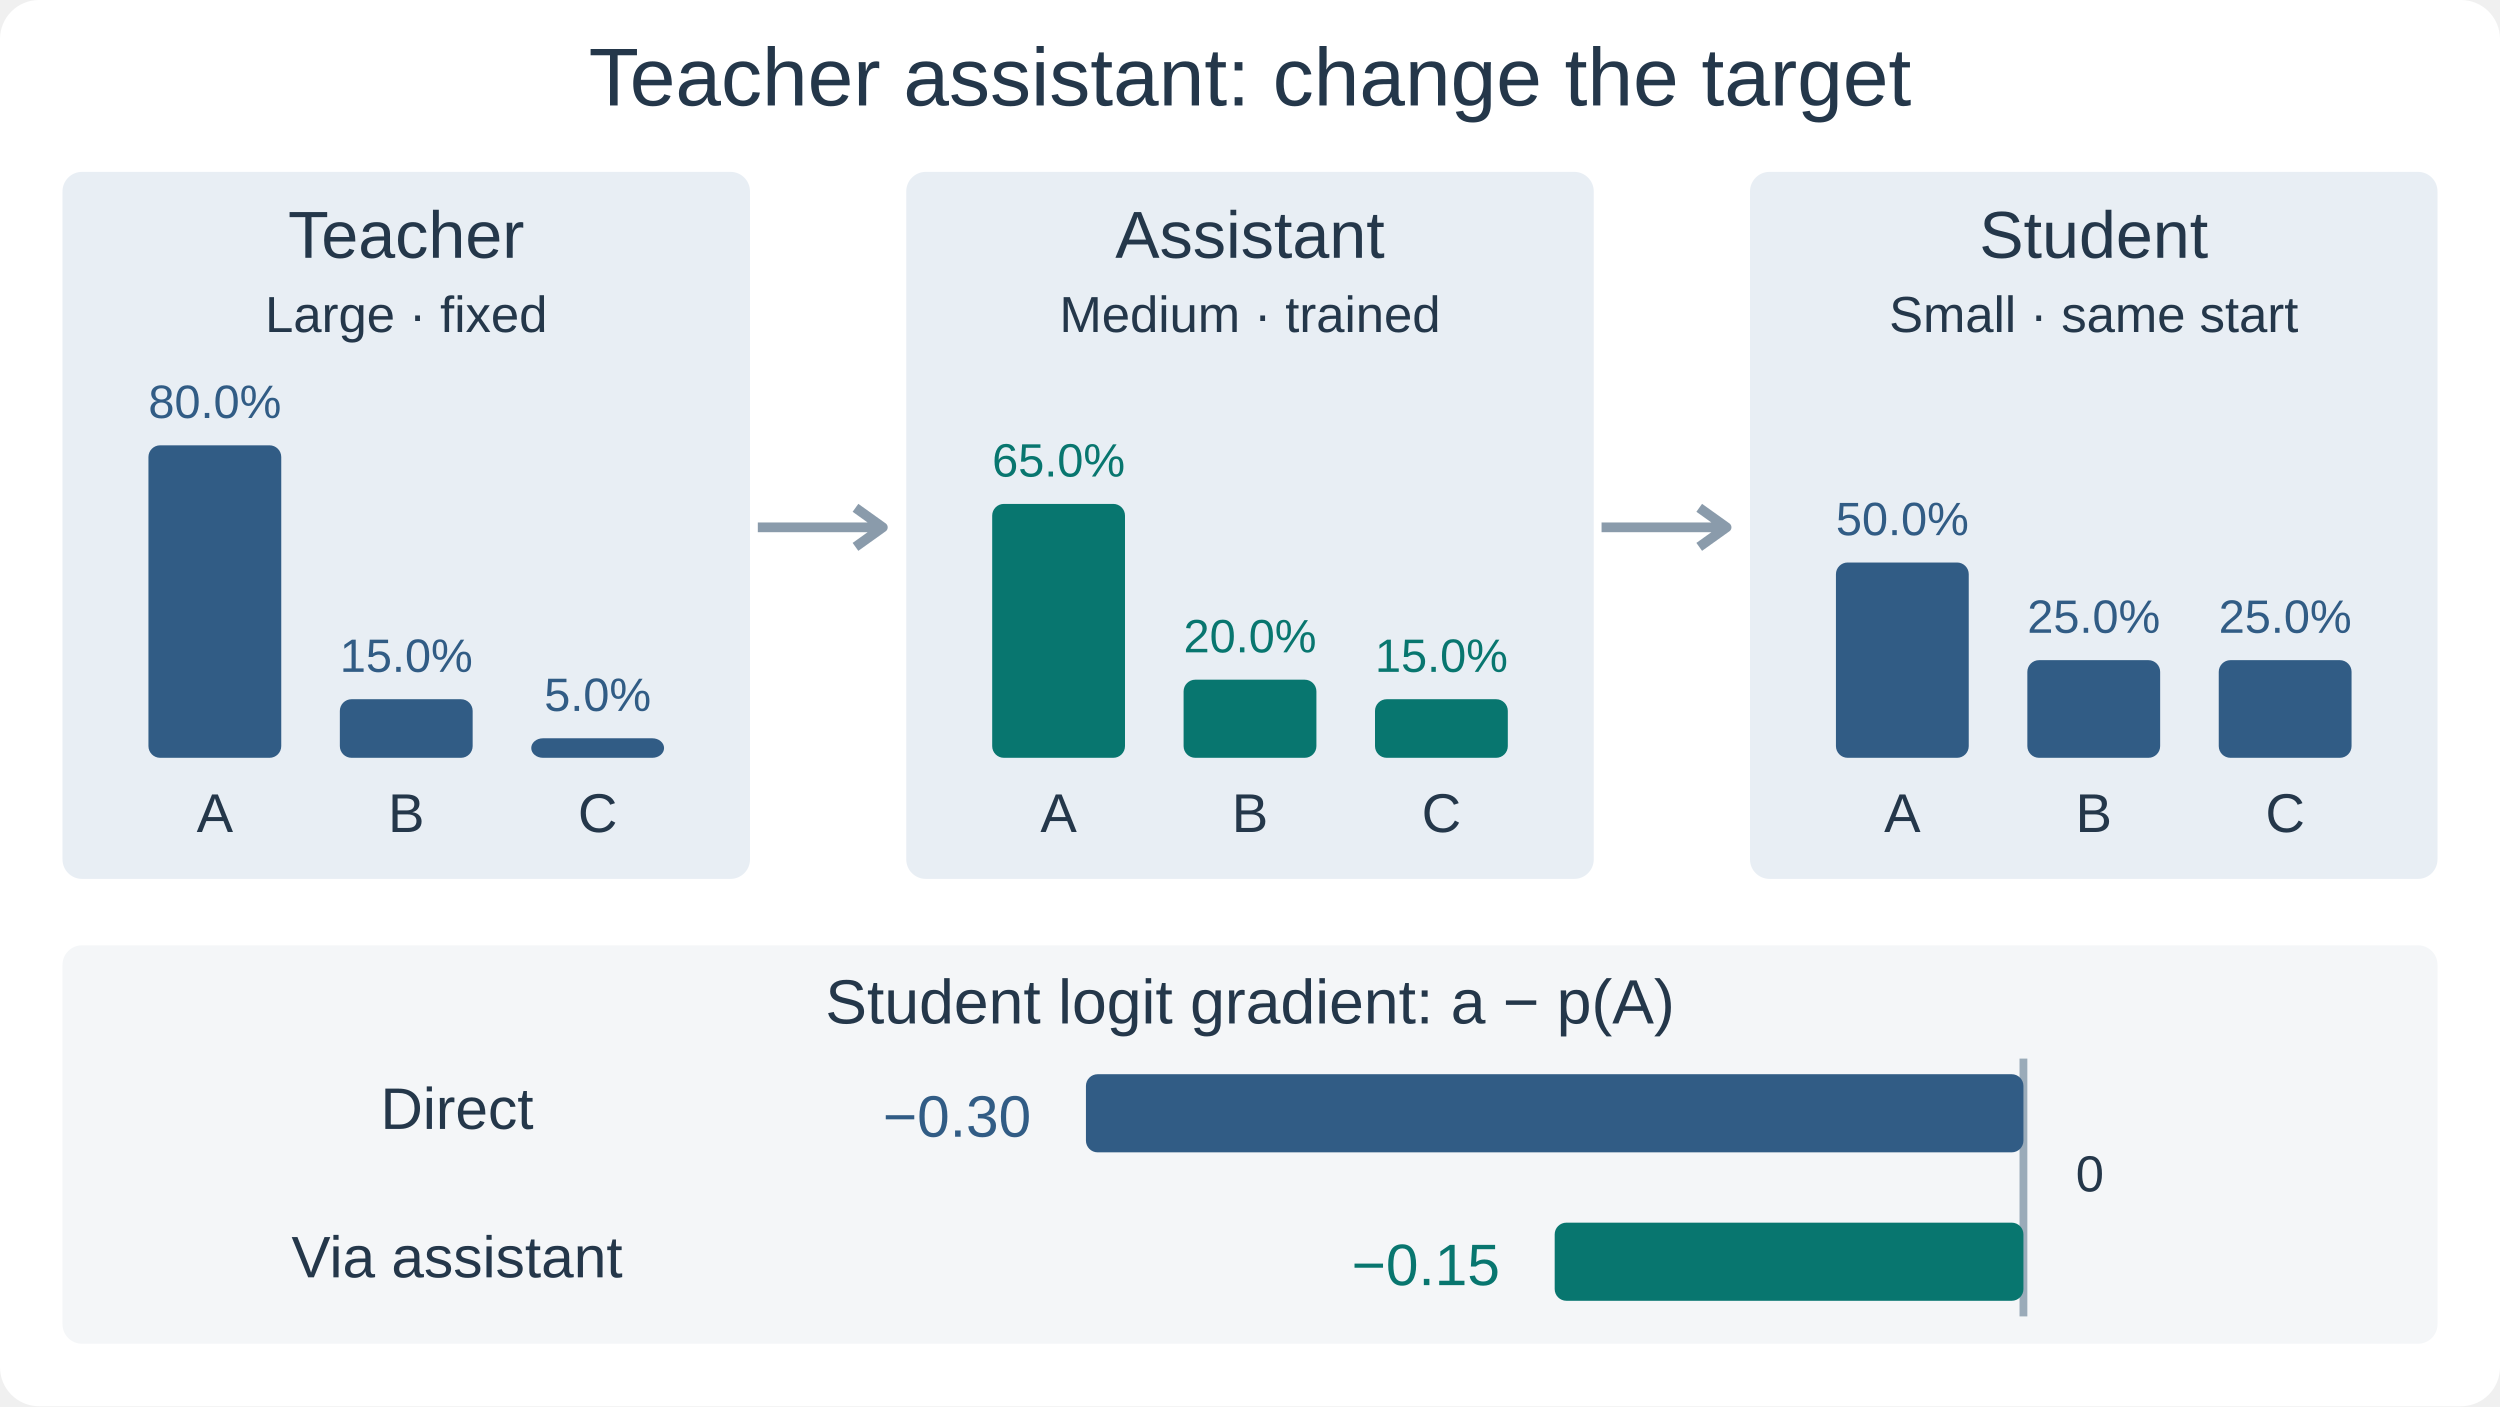
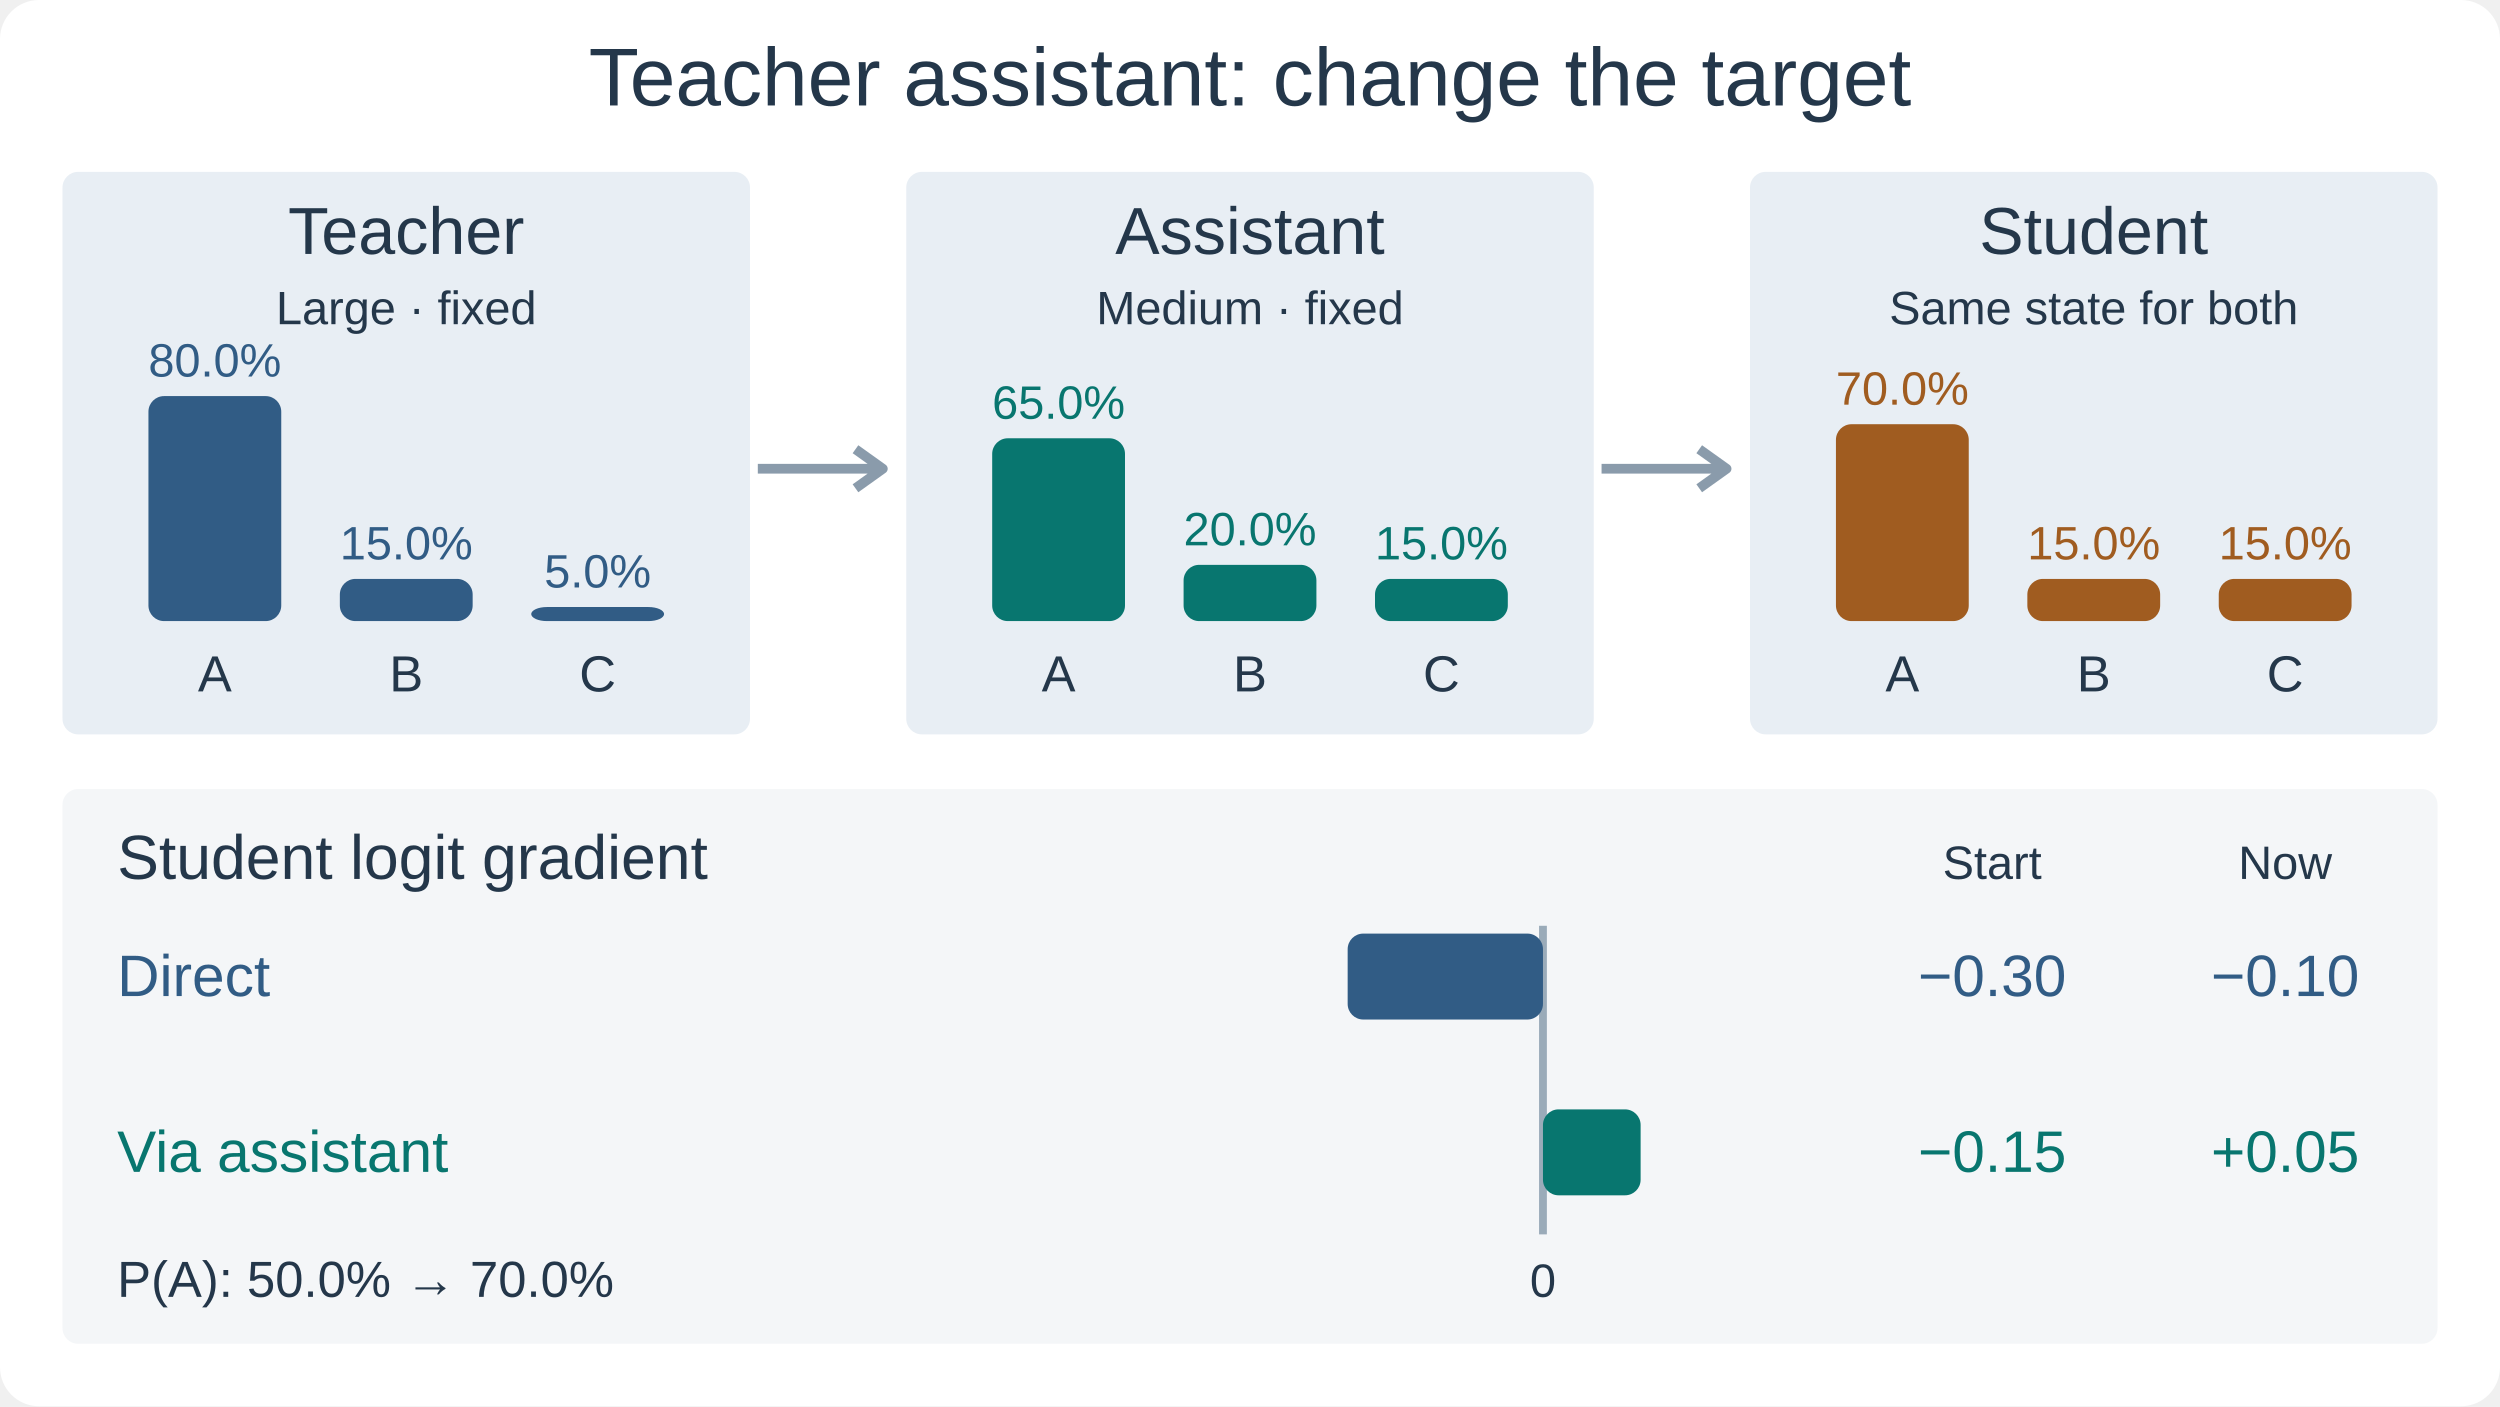
<svg xmlns="http://www.w3.org/2000/svg" viewBox="0 0 640 360" width="640" height="360" role="img" aria-labelledby="title desc">
  <rect width="640" height="360" rx="10" fill="#fff" />
  <g font-family="Arial, sans-serif">
    <text x="320" y="27" font-size="21" fill="#24374a" text-anchor="middle">Teacher assistant: change the target</text>
-     <rect x="16" y="44" width="176" height="181" rx="5" fill="#e8eef4" />
-     <text x="104" y="66" font-size="17" fill="#24374a" text-anchor="middle">Teacher</text>
-     <text x="104" y="85" font-size="13" fill="#24374a" text-anchor="middle">Large · fixed</text>
-     <rect x="38" y="114" width="34" height="80" rx="3" fill="#315c85" />
-     <text x="55" y="213" font-size="14" fill="#24374a" text-anchor="middle">A</text>
-     <text x="55" y="107" font-size="12" fill="#315c85" text-anchor="middle">80.0%</text>
-     <rect x="87" y="179" width="34" height="15" rx="3" fill="#315c85" />
-     <text x="104" y="213" font-size="14" fill="#24374a" text-anchor="middle">B</text>
-     <text x="104" y="172" font-size="12" fill="#315c85" text-anchor="middle">15.0%</text>
-     <rect x="136" y="189" width="34" height="5" rx="3" fill="#315c85" />
-     <text x="153" y="213" font-size="14" fill="#24374a" text-anchor="middle">C</text>
-     <text x="153" y="182" font-size="12" fill="#315c85" text-anchor="middle">5.0%</text>
-     <path d="M194 135h32m-7 -5 7 5-7 5" fill="none" stroke="#8a9bab" stroke-width="2.5" stroke-linejoin="round" />
-     <rect x="232" y="44" width="176" height="181" rx="5" fill="#e8eef4" />
-     <text x="320" y="66" font-size="17" fill="#24374a" text-anchor="middle">Assistant</text>
-     <text x="320" y="85" font-size="13" fill="#24374a" text-anchor="middle">Medium · trained</text>
-     <rect x="254" y="129" width="34" height="65" rx="3" fill="#08766f" />
-     <text x="271" y="213" font-size="14" fill="#24374a" text-anchor="middle">A</text>
-     <text x="271" y="122" font-size="12" fill="#08766f" text-anchor="middle">65.0%</text>
-     <rect x="303" y="174" width="34" height="20" rx="3" fill="#08766f" />
-     <text x="320" y="213" font-size="14" fill="#24374a" text-anchor="middle">B</text>
-     <text x="320" y="167" font-size="12" fill="#08766f" text-anchor="middle">20.0%</text>
-     <rect x="352" y="179" width="34" height="15" rx="3" fill="#08766f" />
-     <text x="369" y="213" font-size="14" fill="#24374a" text-anchor="middle">C</text>
-     <text x="369" y="172" font-size="12" fill="#08766f" text-anchor="middle">15.0%</text>
-     <path d="M410 135h32m-7 -5 7 5-7 5" fill="none" stroke="#8a9bab" stroke-width="2.5" stroke-linejoin="round" />
-     <rect x="448" y="44" width="176" height="181" rx="5" fill="#e8eef4" />
-     <text x="536" y="66" font-size="17" fill="#24374a" text-anchor="middle">Student</text>
-     <text x="536" y="85" font-size="13" fill="#24374a" text-anchor="middle">Small · same start</text>
-     <rect x="470" y="144" width="34" height="50" rx="3" fill="#315c85" />
-     <text x="487" y="213" font-size="14" fill="#24374a" text-anchor="middle">A</text>
-     <text x="487" y="137" font-size="12" fill="#315c85" text-anchor="middle">50.0%</text>
-     <rect x="519" y="169" width="34" height="25" rx="3" fill="#315c85" />
-     <text x="536" y="213" font-size="14" fill="#24374a" text-anchor="middle">B</text>
-     <text x="536" y="162" font-size="12" fill="#315c85" text-anchor="middle">25.0%</text>
-     <rect x="568" y="169" width="34" height="25" rx="3" fill="#315c85" />
-     <text x="585" y="213" font-size="14" fill="#24374a" text-anchor="middle">C</text>
-     <text x="585" y="162" font-size="12" fill="#315c85" text-anchor="middle">25.0%</text>
-     <rect x="16" y="242" width="608" height="102" rx="5" fill="#f4f6f8" />
-     <text x="320" y="262" font-size="16" fill="#24374a" text-anchor="middle">Student logit gradient: a − p(A)</text>
-     <text x="117" y="289" font-size="15" fill="#24374a" text-anchor="middle">Direct</text>
-     <text x="117" y="327" font-size="15" fill="#24374a" text-anchor="middle">Via assistant</text>
-     <path d="M518 271V337" stroke="#9aabb9" stroke-width="2" />
-     <rect x="278" y="275" width="240" height="20" rx="3" fill="#315c85" />
-     <text x="245" y="291" font-size="15" fill="#315c85" text-anchor="middle">−0.30</text>
-     <rect x="398" y="313" width="120" height="20" rx="3" fill="#08766f" />
-     <text x="365" y="329" font-size="15" fill="#08766f" text-anchor="middle">−0.15</text>
-     <text x="535" y="305" font-size="13" fill="#24374a" text-anchor="middle">0</text>
+     <rect x="16" y="44" width="176" height="144" rx="4" fill="#e8eef4" />
+     <text x="104" y="65" font-size="17" fill="#24374a" text-anchor="middle">Teacher</text>
+     <text x="104" y="83" font-size="12" fill="#24374a" text-anchor="middle">Large · fixed</text>
+     <rect x="38" y="101.4" width="34" height="57.6" rx="4" fill="#315c85" />
+     <text x="55" y="177" font-size="13" fill="#24374a" text-anchor="middle">A</text>
+     <text x="55" y="96.4" font-size="12" fill="#315c85" text-anchor="middle">80.0%</text>
+     <rect x="87" y="148.2" width="34" height="10.8" rx="4" fill="#315c85" />
+     <text x="104" y="177" font-size="13" fill="#24374a" text-anchor="middle">B</text>
+     <text x="104" y="143.2" font-size="12" fill="#315c85" text-anchor="middle">15.0%</text>
+     <rect x="136" y="155.4" width="34" height="3.6" rx="4" fill="#315c85" />
+     <text x="153" y="177" font-size="13" fill="#24374a" text-anchor="middle">C</text>
+     <text x="153" y="150.4" font-size="12" fill="#315c85" text-anchor="middle">5.0%</text>
+     <path d="M194 120h32m-7 -5 7 5-7 5" fill="none" stroke="#8a9bab" stroke-width="2.5" stroke-linejoin="round" />
+     <rect x="232" y="44" width="176" height="144" rx="4" fill="#e8eef4" />
+     <text x="320" y="65" font-size="17" fill="#24374a" text-anchor="middle">Assistant</text>
+     <text x="320" y="83" font-size="12" fill="#24374a" text-anchor="middle">Medium · fixed</text>
+     <rect x="254" y="112.2" width="34" height="46.8" rx="4" fill="#08766f" />
+     <text x="271" y="177" font-size="13" fill="#24374a" text-anchor="middle">A</text>
+     <text x="271" y="107.2" font-size="12" fill="#08766f" text-anchor="middle">65.0%</text>
+     <rect x="303" y="144.6" width="34" height="14.4" rx="4" fill="#08766f" />
+     <text x="320" y="177" font-size="13" fill="#24374a" text-anchor="middle">B</text>
+     <text x="320" y="139.6" font-size="12" fill="#08766f" text-anchor="middle">20.0%</text>
+     <rect x="352" y="148.2" width="34" height="10.8" rx="4" fill="#08766f" />
+     <text x="369" y="177" font-size="13" fill="#24374a" text-anchor="middle">C</text>
+     <text x="369" y="143.2" font-size="12" fill="#08766f" text-anchor="middle">15.0%</text>
+     <path d="M410 120h32m-7 -5 7 5-7 5" fill="none" stroke="#8a9bab" stroke-width="2.5" stroke-linejoin="round" />
+     <rect x="448" y="44" width="176" height="144" rx="4" fill="#e8eef4" />
+     <text x="536" y="65" font-size="17" fill="#24374a" text-anchor="middle">Student</text>
+     <text x="536" y="83" font-size="12" fill="#24374a" text-anchor="middle">Same state for both</text>
+     <rect x="470" y="108.6" width="34" height="50.4" rx="4" fill="#a05c20" />
+     <text x="487" y="177" font-size="13" fill="#24374a" text-anchor="middle">A</text>
+     <text x="487" y="103.6" font-size="12" fill="#a05c20" text-anchor="middle">70.0%</text>
+     <rect x="519" y="148.2" width="34" height="10.8" rx="4" fill="#a05c20" />
+     <text x="536" y="177" font-size="13" fill="#24374a" text-anchor="middle">B</text>
+     <text x="536" y="143.2" font-size="12" fill="#a05c20" text-anchor="middle">15.0%</text>
+     <rect x="568" y="148.2" width="34" height="10.8" rx="4" fill="#a05c20" />
+     <text x="585" y="177" font-size="13" fill="#24374a" text-anchor="middle">C</text>
+     <text x="585" y="143.2" font-size="12" fill="#a05c20" text-anchor="middle">15.0%</text>
+     <rect x="16" y="202" width="608" height="142" rx="4" fill="#f4f6f8" />
+     <text x="30" y="225" font-size="16" fill="#24374a" text-anchor="start">Student logit gradient</text>
+     <text x="510" y="225" font-size="12" fill="#24374a" text-anchor="middle">Start</text>
+     <text x="585" y="225" font-size="12" fill="#24374a" text-anchor="middle">Now</text>
+     <line x1="395" y1="237" x2="395" y2="316" stroke="#9aabb9" stroke-width="2" />
+     <text x="395" y="332" font-size="12" fill="#24374a" text-anchor="middle">0</text>
+     <text x="30" y="255" font-size="15" fill="#315c85" text-anchor="start">Direct</text>
+     <text x="30" y="300" font-size="15" fill="#08766f" text-anchor="start">Via assistant</text>
+     <text x="510" y="255" font-size="15" fill="#315c85" text-anchor="middle">−0.30</text>
+     <text x="510" y="300" font-size="15" fill="#08766f" text-anchor="middle">−0.15</text>
+     <rect x="345" y="239" width="50" height="22" rx="4" fill="#315c85" />
+     <rect x="395" y="284" width="25" height="22" rx="4" fill="#08766f" />
+     <text x="585" y="255" font-size="15" fill="#315c85" text-anchor="middle">−0.10</text>
+     <text x="585" y="300" font-size="15" fill="#08766f" text-anchor="middle">+0.05</text>
+     <text x="30" y="332" font-size="13" fill="#24374a" text-anchor="start">P(A): 50.0% → 70.0%</text>
  </g>
</svg>
